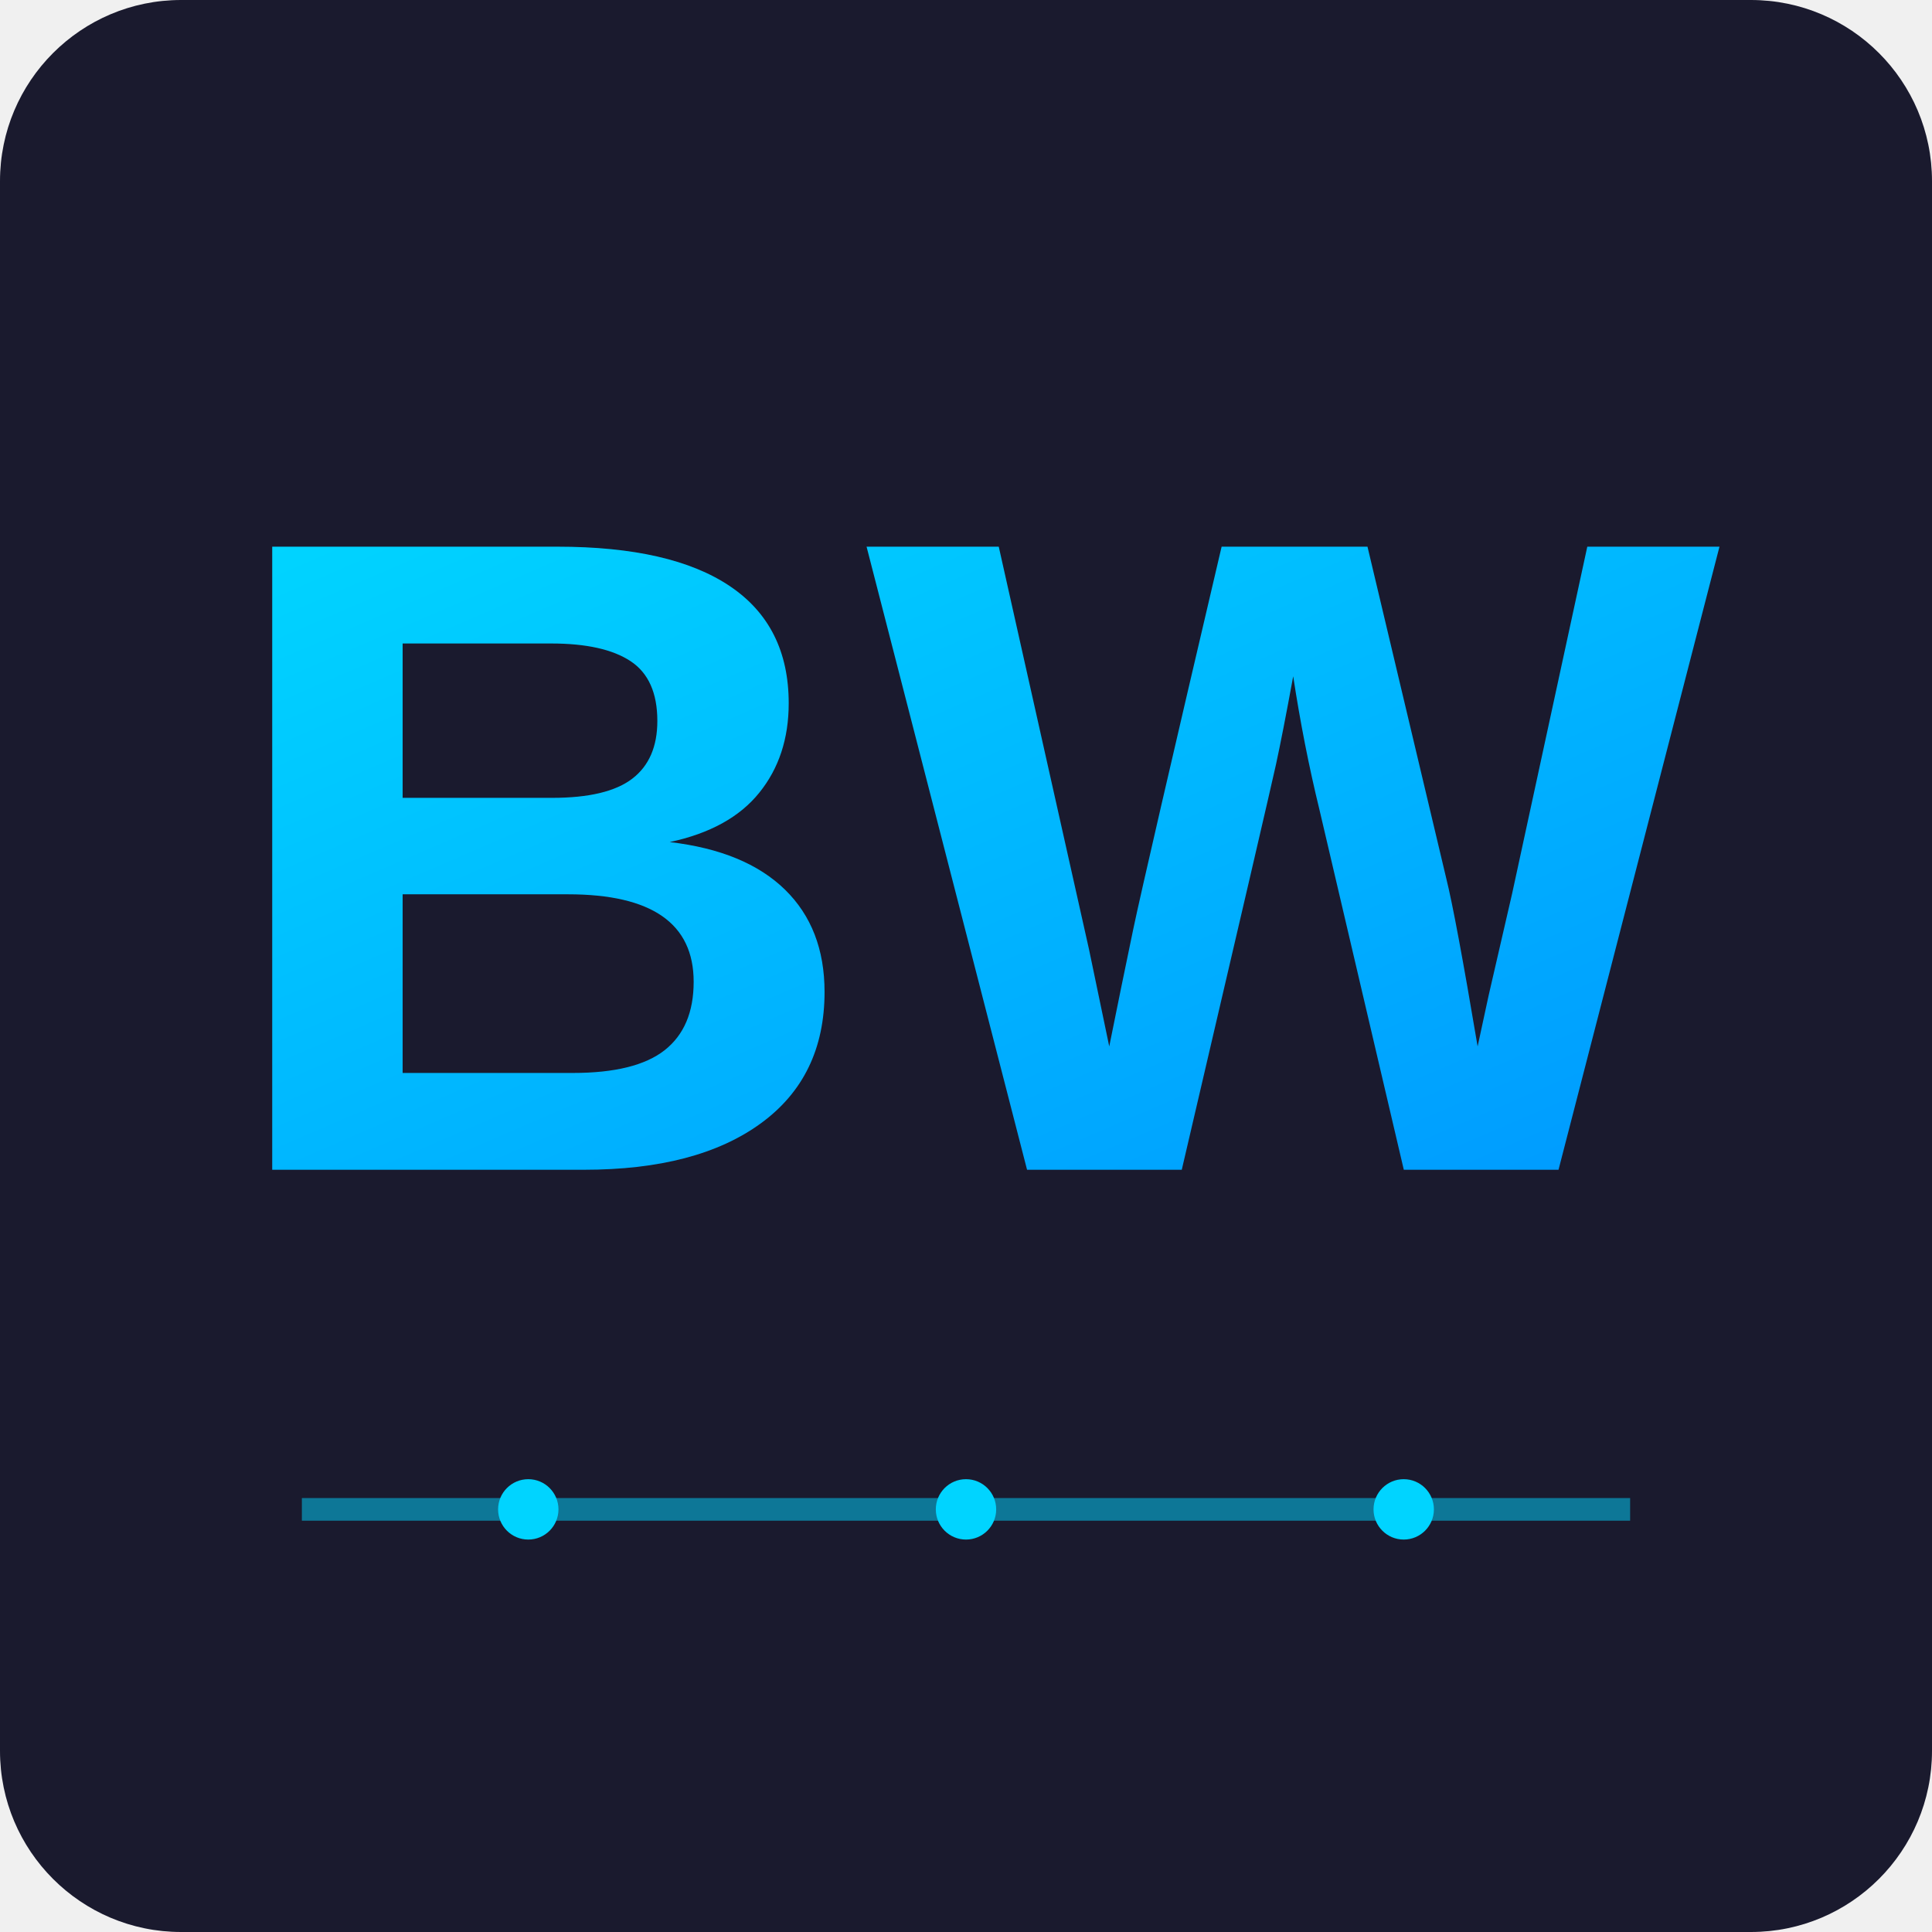
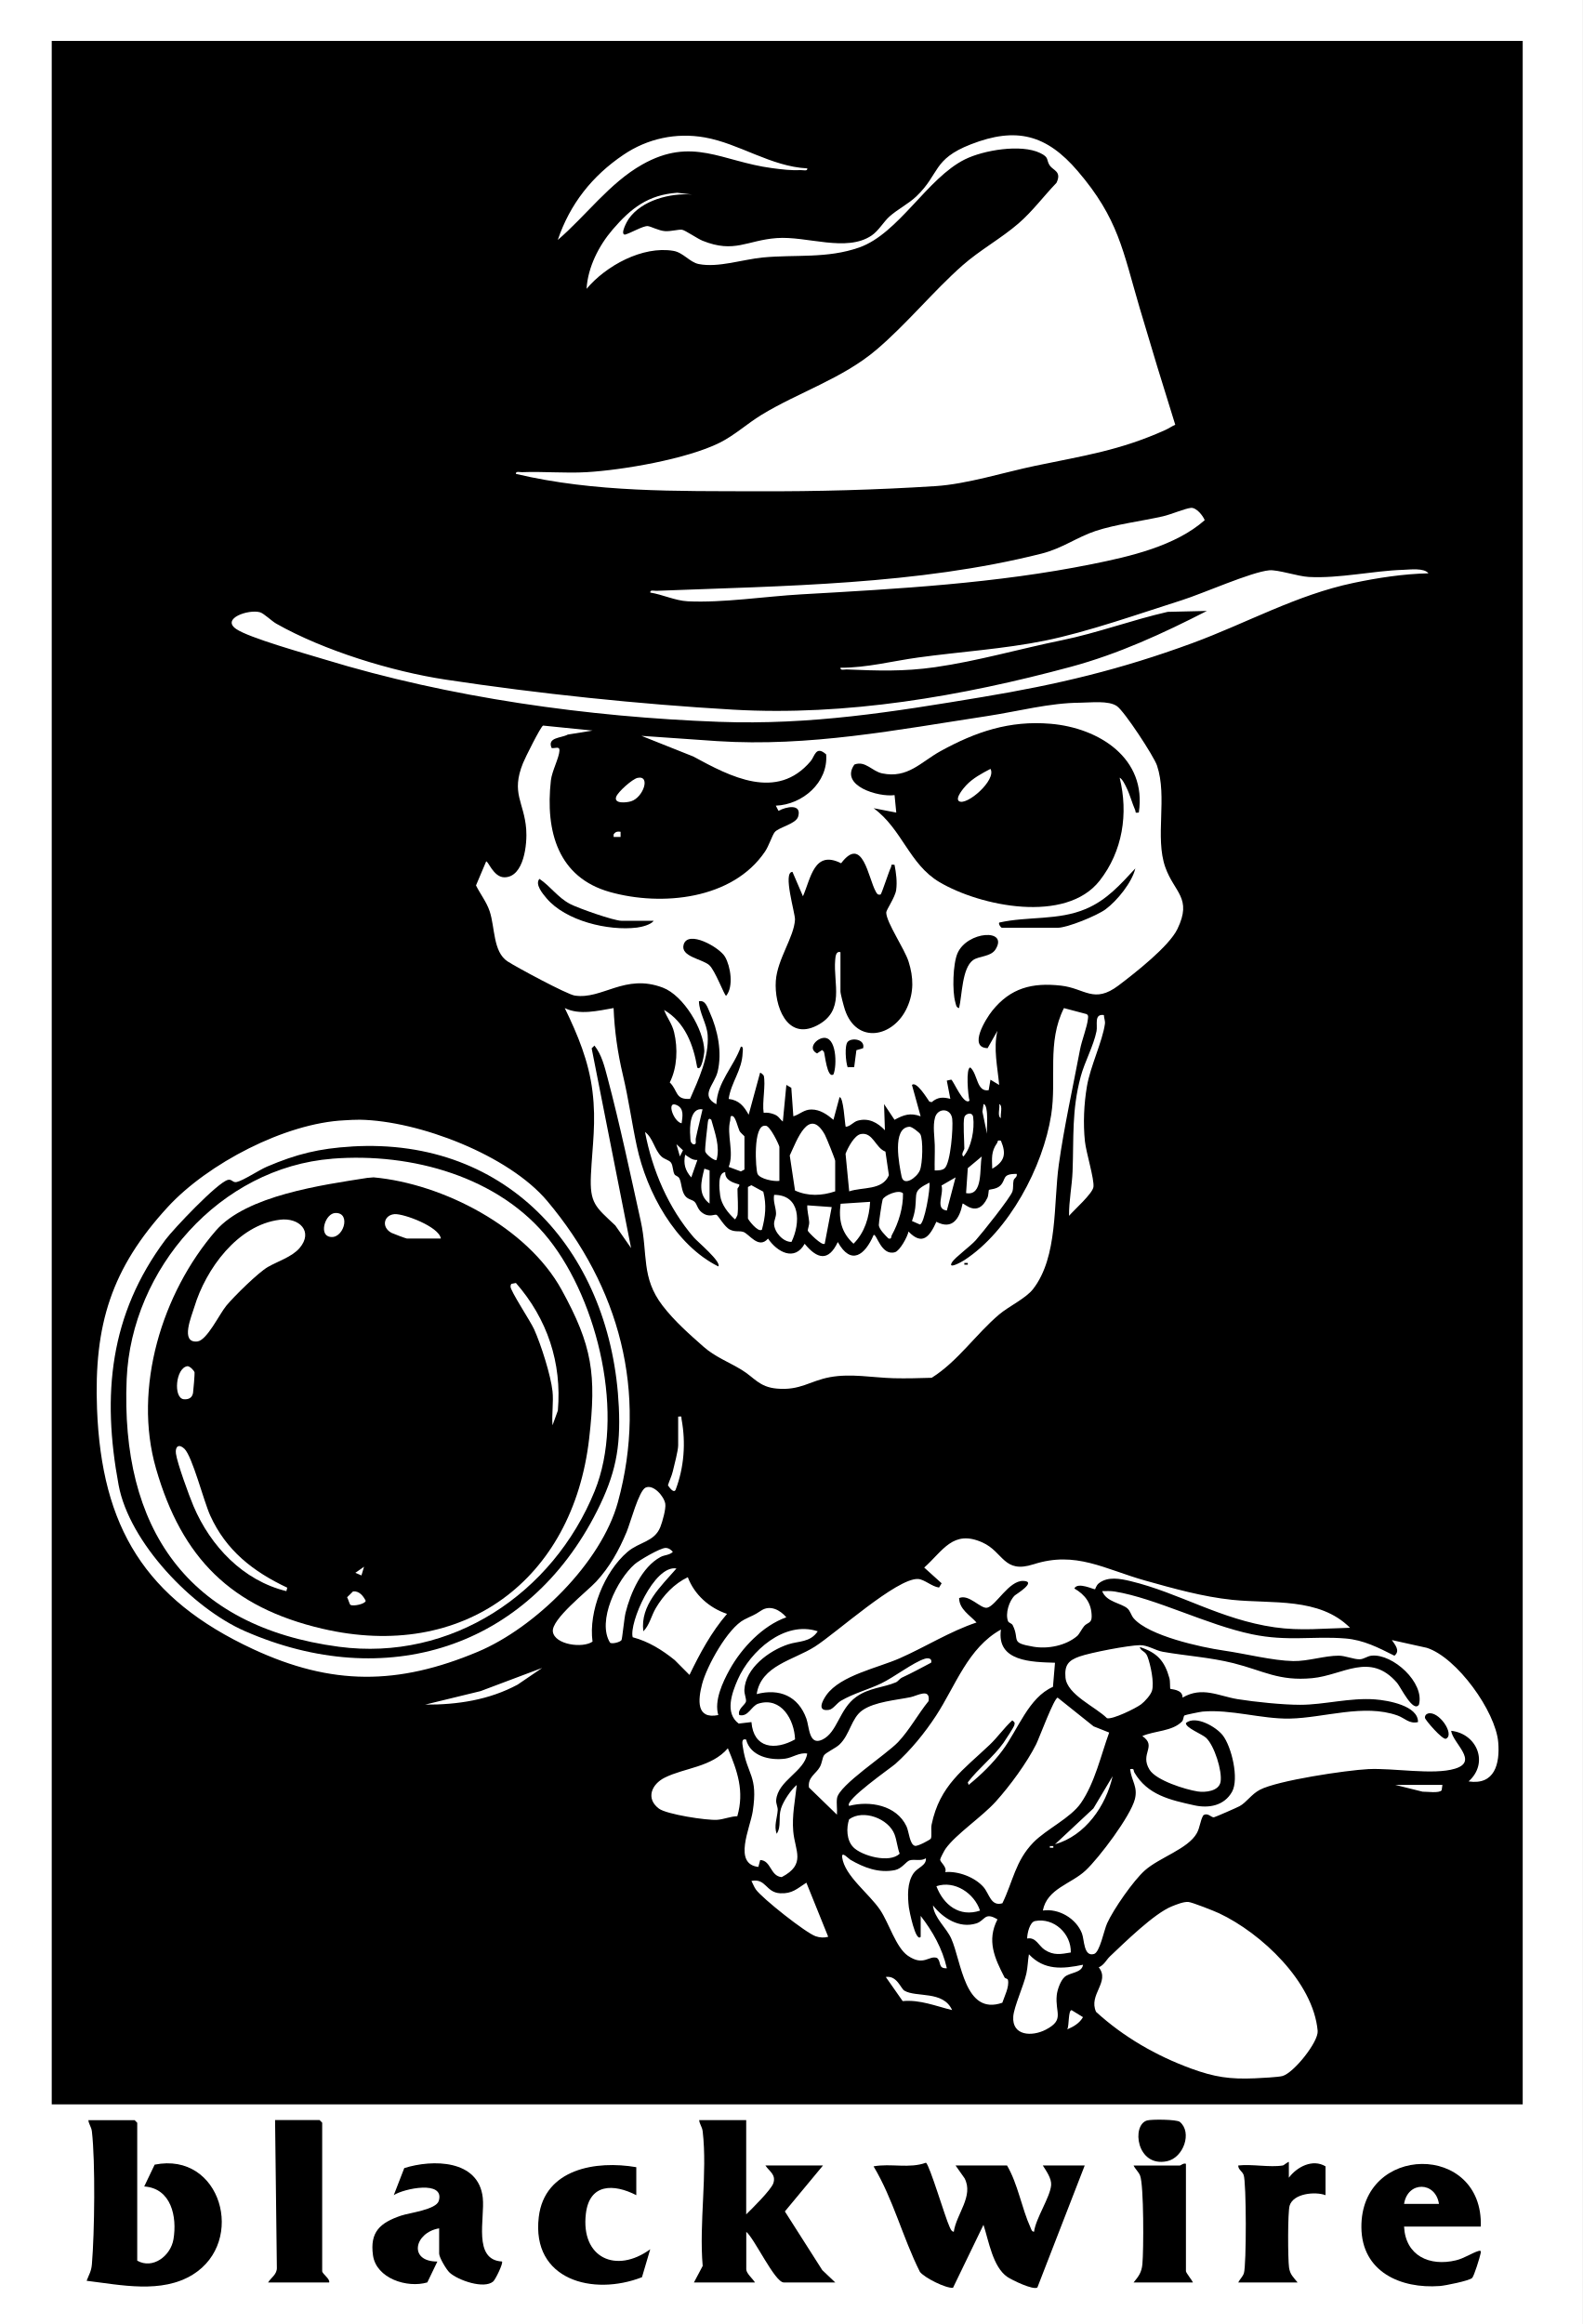
- <svg xmlns="http://www.w3.org/2000/svg" width="256" height="256" viewBox="0 0 256 256">
-   <rect width="256" height="256" rx="24" fill="#1a1a2e" />
+ <svg xmlns="http://www.w3.org/2000/svg" id="Layer_2" data-name="Layer 2" viewBox="0 0 434.96 638.76">
  <defs>
-     <linearGradient id="grad1" x1="0%" y1="0%" x2="100%" y2="100%">
-       <stop offset="0%" style="stop-color:#00d4ff;stop-opacity:1" />
-       <stop offset="100%" style="stop-color:#0099ff;stop-opacity:1" />
-     </linearGradient>
+     <style>
+       .cls-1 {
+         fill: #fff;
+       }
+     </style>
  </defs>
-   <text x="128" y="155" font-family="Arial, sans-serif" font-size="120" font-weight="bold" fill="url(#grad1)" text-anchor="middle">BW</text>
-   <line x1="40" y1="200" x2="216" y2="200" stroke="#00d4ff" stroke-width="3" opacity="0.5" />
-   <circle cx="70" cy="200" r="4" fill="#00d4ff" />
-   <circle cx="128" cy="200" r="4" fill="#00d4ff" />
-   <circle cx="186" cy="200" r="4" fill="#00d4ff" />
+   <g id="Layer_1-2" data-name="Layer 1">
+     <g>
+       <rect class="cls-1" width="434.96" height="638.76" />
+       <g>
+         <path d="M418.55,11.24v567.16H14.22V11.24h404.33ZM221.9,46.28c-10-.5-18.73-6.85-28.19-8.51-7.88-1.39-15.73.31-22.32,4.76-8.6,5.8-14.73,13.53-18.07,23.42,7.71-6.62,14.22-15.65,23.18-20.71,13.78-7.8,21.95-.86,35.65.96,2.79.37,5.22.68,8.08.56.58-.02,1.78.36,1.67-.47ZM323.04,116.73c-3.35-10.65-6.61-21.35-9.77-32.07-4.65-15.78-5.82-24.55-17.04-37.65-8.56-10-16.86-12.22-29.37-7.34-10.56,4.12-8.5,8.11-14.97,14.29-2.2,2.1-5.11,3.51-7.4,5.55-1.57,1.4-2.97,3.9-4.88,5.2-6.96,4.74-17.77.11-26.13.73-8.21.61-11.59,4.26-20.36.73-1.43-.58-4.8-2.9-5.62-3.02-.97-.15-3.07.49-4.69.38-1.77-.11-3.93-1.34-4.79-1.39-1.31-.07-4.72,1.97-6.25,2.35-1.41-.08.63-3.74,1-4.27,3.57-5.18,11.45-7.22,17.47-6.75l-4.09-.49c-8,.56-12.73,4.27-17.73,10.09-3.83,4.45-6.84,10.4-7.19,16.32,5.33-6.35,15.38-11.87,23.87-10.44,2.69.45,4.48,3.12,6.94,3.62,5.36,1.08,12.23-1.29,17.64-1.8,9.02-.86,17.66.36,26.5-2.75,10.84-3.82,18.68-19.07,29.04-24.21,5.15-2.56,15.42-4.27,20.66-1.77,2.65,1.26,1.63,1.92,2.67,3.45.92,1.36,3.38,1.62,1.84,4.77-3.51,3.65-6.6,7.84-10.44,11.16-4.74,4.1-10.6,7.31-15.36,11.5-7.99,7.05-15.49,16.27-23.75,23.26-9.33,7.91-21.35,11.63-31.55,17.86-3.91,2.39-7.37,5.61-11.52,7.67-8.95,4.44-26.47,7.48-36.54,8.07-5.81.34-11.9-.23-17.75,0-.58.02-1.78-.36-1.67.47,21.74,5.14,44.2,4.7,66.45,4.78,16.15.06,32.68-.38,48.9-1.42,8.69-.56,18.8-3.79,27.49-5.6,13.17-2.75,23.14-4.17,35.72-9.85.93-.42,1.74-1.02,2.68-1.41ZM178.74,162.87c3.39.54,6.86,2.23,10.32,2.4,9.74.46,21.31-1.35,31.17-1.91,26.78-1.52,53.59-3,79.94-8.31,10.43-2.1,22.9-4.95,30.97-12.08-.5-1.27-2.29-3.5-3.77-3.38-1.59.14-5.58,1.84-7.71,2.32-5.85,1.33-12.95,2.19-18.51,4.03-5.15,1.71-9.1,4.77-14.88,6.23-33.96,8.58-71.01,8.86-105.86,10.22-.58.02-1.78-.36-1.67.47ZM392.65,157.59c-1.18-1.55-5.04-1.04-6.97-.97-8.36.27-17.52,2.41-25.9,1.96-3.06-.16-8.53-2.05-10.9-1.83-4.94.45-18.24,6.38-23.95,8.19-11.7,3.71-25.95,8.77-37.77,11.16-11.22,2.27-23.34,3.04-34.73,4.61-7.1.97-14.15,2.85-21.41,2.82-.11.84,1.09.45,1.67.47,8.63.36,15.71.61,24.33-.62,11.68-1.67,23.25-5.04,34.81-7.4,9.82-2.01,19.24-5.55,29.13-7.81l10.78-.25c-12.01,6.16-24.31,11.83-37.41,15.36-29.96,8.08-61.71,13.57-92.83,11.77-25.83-1.49-53.45-4.38-79.04-8.26-14.82-2.25-33.45-7.98-46.51-15.37-1.32-.75-3.42-2.85-4.53-3.15-3.15-.84-10.66,1.72-6.52,4.6,3.49,2.44,19.19,6.81,24.26,8.36,34.33,10.51,72.53,15.85,108.51,17.17,25.26.92,47.67-2.71,72.36-6.82,20.69-3.44,37.95-7.55,57.65-14.79,14.93-5.49,28.65-13.27,44.35-16.57,6.7-1.41,13.8-2.5,20.63-2.64ZM209.91,295.54c.64,2.52-.47,7.49,0,10.32.98-.11,1.82.03,2.75.37,1.47.53,1.53,1.25,2.52,2.03l.97-10.07,1.36.8.56,7.83c1.78-.51,2.9-1.88,4.97-1.87,2.39,0,4.32,1.38,6.05,2.83l1.68-6.23c1.08,0,1.41,6.96,1.68,8.15,1.28-.07,2.09-1.35,3.34-1.69,2.98-.82,5.45.54,7.45,2.65l-.24-7.2,2.88,4.32c2.52-1.35,4.29-2.02,7.18-.96l-2.39-8.63c1.25-1.13,4.19,3.76,4.79,4.59l.63.15c1.7-1.43,3.08-1.43,5.13-.91l-.97-5.01,1.21-.27c.58.18,3.47,7.29,5.03,5.77-.4-1.23-1.08-9.15.24-9.1,2.06,1.82,1.69,6.81,5.03,6.23l.49-2.88,2.39,1.44c-.43-4.93-1.63-9.94-.48-14.87l-2.69,4.76c-5.41-.13-.54-8.02,1.26-10.27,5.04-6.29,10.99-7.8,18.88-6.92,6.6.73,9.03,5.12,15.87-.06,4.52-3.43,13.84-10.7,16.16-15.5,4.15-8.56-.87-10-3.33-16.98-2.91-8.24.64-19.29-2.28-27.95-.85-2.54-8.94-14.89-11.02-16.33-2.31-1.6-7.13-.96-10.09-.94-8.48.05-17.03,2.37-25.55,3.67-24.81,3.78-48.89,8.52-74.21,6.89l-20.84-1.45,14.23,5.67c10.22,5.56,22.97,12.3,32.29,1.28,1.1-1.3,1.41-4.41,4.25-1.85.61,7.73-6.54,13.83-13.84,14.09l.74,1.43c2.03-1.15,6.49-2.1,5.4,1.58-.61,2.06-5.42,2.92-6.48,4.32-.68.9-1.56,3.71-2.63,5.29-8.89,13.17-28.36,15.11-42.61,11.12s-17.81-16.61-16.25-30.66c.29-2.59,2.26-6.2,2.36-8.2.07-1.35-1.24-.55-2.15-.72-1.33-2.99,2.72-2.72,4.43-3.7l6.81-1.1-13.59-1.37c-.64.23-4.97,8.92-5.52,10.31-3.37,8.34.3,10.65.88,18.17.31,3.95-.56,13.2-5.99,13.22-3.05,0-4.54-4.72-5.03-4.34l-2.78,6.57c1.18,2.39,2.89,4.52,3.75,7.09,1.5,4.48.9,11.15,4.92,13.79,2.41,1.58,16.32,9.06,18.44,9.39,7.58,1.19,13.77-6.14,24.23-2.18,5.71,2.16,11.3,11.5,11.42,17.41.01.67-.75,5.77-1.95,4.56-1.06-6.29-3.37-12.47-9.11-15.83.8,2.14,2.2,3.8,2.75,6.12,1.06,4.43.88,9.72-1.19,13.8,2.3,2.22,1.4,4.8,5.58,4.52,2.31-5.28,5.23-11.53,4.84-17.47-.21-3.23-2.33-6.1-2.4-9.36,1.8-.39,2.35,1.69,2.96,3.03,2.22,4.89,3.45,11,2.19,16.28-.87,3.64-4.99,6.56-.36,9,.25-6.12,4.79-10.33,6.73-15.83.8-.13.51,1.16.49,1.69-.16,4.85-3.17,8.04-3.84,12.67,2.88.37,4.17,1.97,5.5,4.34l3.13-11.51c.13-.14.91.54.95.72ZM175.25,213.8c-1.39.29-5.39,3.82-5.88,5.21-.7,1.98,2.84,1.62,4.11,1.22,3.35-1.05,5.44-7.19,1.77-6.43ZM170.58,228.61c-.88-.11-1.41-.03-1.91.72v.71s1.91,0,1.91,0v-1.43ZM168.66,277.07c-4.25.73-9.38,2.03-13.42,0,3.59,7.42,6.58,14.56,7.61,22.85,1.06,8.52-.02,14.78-.42,22.98-.38,7.86,1.26,8.8,6.7,13.92l4.34,6.22-10.84-54.9.77-.76c2.01,2.54,2.78,5.8,3.6,8.88,3.33,12.53,6.31,26.61,9.12,39.34,2.01,9.1.06,15.53,6,23.26,3.27,4.26,7.33,7.82,11.26,11.29,3.17,2.8,6.91,4.19,10.45,6.34s4.83,4.74,9.7,5.17c6.42.58,9.09-2.12,14.59-3.14,5.79-1.07,11.71.13,17.51.29,3.48.09,7-.02,10.47-.12,7.15-4.49,12.22-12.07,18.56-17.42,2.67-2.25,7.32-4.4,9.32-6.99,6.88-8.89,5.55-23.41,7.06-34.2,1.42-10.18,3.89-21.37,5.83-31.6.49-2.58,1.97-6.25,2.17-8.43.05-.55.2-.95-.37-1.32l-6.22-1.65c-4.74,9.4-1.95,19.43-3.51,29.37-2.23,14.24-11.6,31.95-23.89,39.92-.79.51-4.73,2.69-3.33.51.84-1.31,4.94-4.28,6.48-5.99,1.66-1.84,9.6-11.78,10.09-13.42.31-1.04.09-2.04.32-3.03.15-.65,1.09-.92.85-1.79-4.17-.03-2.82,1.5-4.48,3.19-1.03,1.05-2.98,1.05-3.13,1.19s-.11,1.51-.44,2.2c-2.72,5.72-6.52,1.28-6.82,1.58-.79,4.03-2.75,7.35-7.21,5-1.8,4-3.81,6.71-7.66,2.68-.26,1.44-2.38,5.29-3.71,5.68-3.84,1.11-5.06-5.28-5.88-4.72-2.39,5.56-6.21,8.44-9.84,1.93-2.57,5.45-5.66,4.68-9.11.48-2.77,4.95-7.59,2.24-10.07-1.43-2.61,3.04-5.21-1.35-6.82-1.84-1.19-.36-2.19.11-3.68-.64s-3.09-3.72-3.63-4.03-2.06.92-4.11-.71c-1.17-.92-1.25-2.2-1.93-2.87s-1.82-.6-2.64-1.68c-1.01-1.33-.92-3.46-1.53-4.72-.35-.72-1.1-.73-1.35-1.14-.52-.84-.38-2.37-.97-3.23-.52-.74-1.77-.89-2.63-1.69-1.91-1.79-2.31-5.13-4.52-6.75,1.99,10.52,6.42,20.9,13.44,29.02.94,1.09,7.66,6.71,6.7,7.93-11.84-5.89-19.69-20.41-22.39-33.02-1.45-6.76-2.21-12.73-3.85-19.66-1.43-6.01-2.3-12.14-2.54-18.34ZM303.43,278.99c-2.8-.39-1.67,2.68-2.03,4.45-.82,4.04-3.25,8.4-4.34,12.45-2.5,9.32-1.88,16.71-2.24,26.07-.15,3.94-1.03,8.22-.97,12.22,1.41-1.66,6.47-6.1,6.71-7.95.27-2.09-2.03-9.53-2.34-12.5-.52-4.91-.28-10.28.55-15.16.93-5.49,4.28-12.36,4.94-17.14.12-.88-.26-1.57-.28-2.42ZM187.36,308.74c.24-1.85.77-4.11-1.43-5.04-2.86-1.21-.76,4.66,1.43,5.04ZM271.3,311.61c-.09-1.82.15-3.69,0-5.51-.05-.58-.18-2.57-.95-2.64l-.31,2.08,1.26,6.07ZM275.13,307.3c-.26-.95.62-3.41-.47-3.83.26.95-.62,3.41.47,3.83ZM193.12,304.9c-3.43-.54-3.61,4.83-3.38,7.46.07.84-.1,1.58.75,2.13,1.16.23.62-.84.77-1.61.55-2.69,1.27-5.31,1.85-7.98ZM259.67,321.09c1.65-1.56,2.36-11.2,2.07-13.58-.36-2.97-3.94-3.12-4.73-.35-.65,2.29-.12,5.35-.07,7.56.05,2.32-.08,4.66-.02,6.98.84.01,2.12,0,2.75-.61ZM265.07,307.06c-.4,1.47,0,6.64,0,8.64,0,.34-1.06,1.66-.24,2.16,2.24-2.56,3.08-7.5,2.67-10.81-.2-1.57-2.16-.98-2.43.02ZM204.63,321.45v-9.12c0-.1-1.13-.99-1.37-1.51-.44-.97-1.06-3.64-1.76-4-.92-.48-.68.77-.78,1.12-1.05,4,1.15,8.72-.42,12.79l3.34,1.24.98-.51ZM94.7,307.92c-16.32.75-37.61,11.9-48.59,23.84-15.49,16.85-20.32,32.36-19.44,55.45,1.24,32.57,13.23,52.25,42.86,66.04,21.68,10.09,39.83,9.97,61.82.74,15.69-6.59,33.94-24.43,38.5-41.14,8.27-30.29.36-59.21-19.43-82.75-10.58-12.58-35.24-22.06-51.53-22.34-1.42-.02-2.79.09-4.2.16ZM195.51,307.78c-.68-.68-.87.03-.95.71-.15,1.31-.87,7.32-.71,7.99.19.83,2.66,2.74,3.11,2.33,1.02-3.69-.47-7.47-1.44-11.03ZM229.57,327.45v-8.4c0-.39-2.46-6.5-2.86-7.21-4.4-7.81-7.7,1.68-9.63,5.75l1.45,9.63c3.59,1.63,7.39,1.46,11.05.22ZM214.23,324.57v-9.36c0-.36-2.66-6.11-3.87-5.79-3.46-.42-2.66,12.12-2.13,13.23.68,1.41,4.49,2.15,6,1.92ZM252.96,311.73c-.23-.41-2.27-2.07-2.95-2.04-4.92.21-2.83,10.53-2.19,13.67.59,2.86,4.17.33,5.02-1.67.77-1.81.95-8.47.12-9.97ZM243.38,316.52c-2.71-.95-3.42-5.42-6.73-4.83-1.82.32-3.62,3.82-4.23,5.43l1,10.33c3.7-1.26,9.11-.19,10.91-4.44l-.95-6.49ZM275.13,313.54c-1.15-.27-.78.23-1.06.63-1.69,2.37-1.41,4.23-1.33,7.05,3.41-1.97,3.92-4.04,2.39-7.68ZM186.88,317.85l.85-1.69-1.8-1.67.95,3.36ZM191.68,318.82c-1.39.11-2.29-.76-3.35-1.44-.51,2.49-.02,4.3,1.68,6.24l1.68-4.79ZM269.86,317.86l-3.84,3.21-.47,6.86c4.76.91,3.63-6.9,4.31-10.07ZM195.04,321.69l-1.43-.48c-.86,3.45-1.87,7.12,1.43,9.6v-9.12ZM202.71,333.93c.29-1.96,0-5.06,0-7.2,0-.19.67-.7.48-1.18-1.74-.48-3.98-1.2-3.84-3.38-2.14.13-1.64,4.61-1.39,6.44.35,2.54,2.2,4.83,4.04,6.52.14.06.7-1.07.72-1.2ZM260.26,332.73l2.4-9.12-3.86,2.23c.72,2.42-1.9,6.46,1.46,6.88ZM250.67,335.6l2.17.95c1.22-.01,2.94-9.85,2.63-11.5-4.57,2.31-3.4,2.69-3.89,6.9-.14,1.21-.49,2.51-.91,3.65ZM205.59,326.25v8.64c0,.26,2.7,3.9,3.83,3.12.97-3.61,1.32-6.78.39-10.47l-3.28-1.78-.95.49ZM248.21,328c-1.16-1.2-5.18.59-5.6,1.7-.18.47-1.11,6.63-1.05,7.07.15,1.19,1.8,2.79,2.65,3.63.98.23.64-.4.94-.94,1.86-3.36,3.13-7.58,3.06-11.46ZM217.56,341.34c2.52-5.2,2.55-12.93-4.77-12.93-.34,1.74.47,3.41.52,5.04.03,1.03-.54,1.98-.54,2.89.02,2.25,2.45,5.06,4.79,5ZM239.17,330.33l-8.11.53c-.59,4.41.22,7.93,3.55,10.98,3.06-3.05,4.33-7.26,4.56-11.51ZM228.61,331.77l-6.71-.48c-.06,1.55.4,3.02.52,4.56.07.86-.44,2.01-.37,2.43.05.3,3.86,4.24,4.64,3.57l1.92-10.07ZM186.41,389.35v7.92c0,1.42-1.08,5.5-1.48,7.16-.32,1.34-.94,2.5-1.33,3.81.32.48,1.52,2.27,2.09,1.28,2.35-6.15,2.86-12.95,1.65-19.44-.15-.79.31-.82-.94-.72ZM162.87,451.2c-1.13-8.28,3.23-19.22,9.63-24.67,3.28-2.79,7.37-2.71,9.01-6.82.55-1.38,1.58-4.99,1.36-6.38-.34-2.1-3.31-5.46-5.43-4.45-1.85.88-4.16,9.68-5.18,12.13-2.12,5.1-4.63,9.62-8.37,13.69-2.44,2.65-12.44,10.4-11.92,13.8.55,3.57,8.21,4.6,10.91,2.7ZM284.08,429.95c-8.25,2.67-8.21-3.38-14.04-6-8.09-3.63-10.84,2.31-16,6.9l4.79,4.32-.71,1.17c-1.95-.23-4.05-2.28-5.81-2.35-5.83-.24-22.49,14.88-28.34,18.6-5.89,3.74-14.78,5.17-15.98,13.04,6.26-1.64,11.43.55,13.66,6.73.82,2.27.67,7.52,4.35,5.8,4.21-1.97,4.66-8.43,9.36-11.77,3.55-2.52,7.4-2.52,10.88-3.99.63-.27,1.06-1.01,1.61-1.27,2.78-1.29,5.4-2.71,8.1-4.14.32-1.18-.8-1.37-1.76-1.07-3.15.98-8.43,5.07-11.97,6.77s-7.58,2.73-11.06,4.77c-1.17.69-2.17,2.33-3.29,2.5-3.37.52-1.88-2.43-.7-4.09,3.88-5.41,14.12-7.43,20.14-10.09,7.06-3.11,13.81-7.4,21.11-9.83-1.83-2.03-4.73-3.61-4.79-6.71,2.71-1.22,5.94,3.05,7.73,2.64,2.42-.55,5.93-7.47,9.89-7.36s-2.04,3.73-2.29,3.97c-1.6,1.51-2.68,5.01-1.88,7.09.21.54,1,.51,1.32,1.18,2.01,4.09-.95,4.73,5.68,5.85,3.96.67,8.88-.28,12.02-2.96.53-.46,1.28-1.96,1.88-2.68.85-1.03,2.09-.74,2.09-2.62,0-3.66-1.77-6.01-4.76-7.75.92-1.93,5.45.38,5.7.21.08-.06.3-1.06,1.02-1.63,2.47-1.96,5.92-1.27,8.73-.6,13.48,3.25,24.65,10.54,39.6,12.69,7.15,1.03,13.59.29,20.73.13-8.48-8.46-21.41-6.54-32.37-7.68-8.1-.84-16.15-3.11-23.96-5.3-11.13-3.13-19.05-8.22-30.65-4.47ZM182.89,425.46c-1.49.05-7.16,3.36-8.44,4.47-4.79,4.16-10.47,15.67-6.75,21.59.69.39,2.78-.19,3.13-.73.21-.32.75-6.03,1.12-7.52,1.36-5.46,4.48-12.57,9.62-15.33,1.15-.61,2.48-.48,3.38-1.41-.52-.61-1.23-1.1-2.07-1.08ZM185.93,431.1c-6.17-1.03-13.08,15.11-12.02,18.9,4.34,1.15,8.08,3.48,11.55,6.28l4.06,4.08c2.87-5.94,6-11.76,10.32-16.78-4.88-1.63-8.97-5.27-10.78-10.08-3.75,1.8-6.69,4.93-8.79,8.48-1.24,2.09-1.77,4.79-3.44,6.39-.89-7.21,4.85-12.34,9.11-17.27ZM382.58,450.77c.86,1.3,2.4,2.93.71,4.31-4.39-2.2-8.44-4.33-13.48-4.74-9.05-.73-15.79.9-25.7-1.16-12.36-2.58-26.43-9.89-37.67-11.74-1.16-.19-2.32-.13-3.48-.11,1.14,3.03,5.31,3.28,6.97,4.78.77.7.99,1.86,1.66,2.66,4.12,4.84,18.56,7.99,24.7,8.88s13.52,2.79,19.18,2.9c4.03.08,8.69-1.5,12.51-1.48,1.81,0,4.14,1.03,5.75.99,1.21-.03,2.05-.88,3.33-1,5.77-.56,14.59,7.41,12.97,13.47-1.58,2.36-5.05-4.87-6.02-6-7.44-8.61-14.83-2.08-23.31-1.28-9.23.87-13.42-2.05-21.66-4.12-6.43-1.61-12.98-2-19.41-3.13-2.04-.36-4.13-1.85-6.33-1.82-3.17.05-13.54,2.04-16.59,3.12s-4.14,2.37-3.84,5.78c.42,4.71,8.28,8.05,11.42,11.18,1.57.39,7.93-2.73,9.38-3.83,1.01-.76,2.64-2.57,2.98-3.73.66-2.23-.39-7.14-1.23-9.37-.62-1.65-1.76-1.34-2.15-2.65,4.79,1.56,6.85,3.79,8.18,8.61.22.78.13,2.78.23,2.89.16.16,3.45.1,3.37,2.41,5.42-3.15,9.84-.44,15.14.43,4.69.76,12.52,1.56,17.2,1.55,6.63,0,13.63-2.01,20.62-1.48,3.55.27,11.86,1.74,11.76,6.23-2.42.58-3.62-1.1-5.63-1.81-9.27-3.3-20.21.67-29.63.85-7.74.15-16.23-2.62-23.98-1.92-.64.06-4.74.9-4.94,1.05-.33.25-.26,1.23-.71,1.69-2.7,2.72-7.46,2.49-10.89,3.98,4.16,2.86-.81,4.77,2,9.27,1.84,2.94,9.82,5.43,13.22,5.96,2.1.33,5.85-.08,6.29-2.64.51-2.95-1.7-9.99-4-12.12-1.11-1.02-5.76-2.8-5.51-4.07,2.72-2.19,8.3,1.11,10.07,3.35,2.5,3.16,4.56,12.04,2.6,15.56-2.17,3.87-6.43,4.6-10.37,3.73-6.75-1.49-12.83-2.85-16.46-8.99-.36-.62.09-1.21-1.19-.95.38,3.26,2.19,4.85,1.3,8.27-1.22,4.7-9.84,16.12-13.53,19.57-4.01,3.76-10.58,4.97-11.76,11.02,4.38-.65,9.17,2.18,10.75,6.29.68,1.76.44,6.48,3.31,5.65,1.61-.47,2.73-6.49,3.6-8.42,1.75-3.87,7.24-11.77,10.39-14.56,4.02-3.56,11.84-5.9,14.26-10.2.91-1.63.89-3.36,1.79-4.93,1.26-.86,2.18.65,2.93.54.38-.06,6.4-2.7,7.03-3.05,1.91-1.03,3.22-3.25,5.57-4.5,4.83-2.56,23.8-5.39,29.8-5.69,6.92-.35,17.91,1.7,23.86-.12,6.59-2.01-.56-6.93-1.06-10.41,7.06.76,10.49,8.82,4.79,13.91,7.2,1.08,8.65-4.86,8.15-10.78-.72-8.46-11.35-23.29-19.63-25.94l-9.61-2.13ZM216.14,444.52c-1.69-2-4.46-3.49-6.91-1.85-2.22,1.49-2.43,1.32-4.68,2.49-4.53,2.35-10.3,12.84-11.56,17.7-1.13,4.35-1.68,9.77,4.45,8.53-1.18-3.91,1.18-9,3.11-12.48,3.28-5.94,9.14-12.14,15.6-14.39ZM224.78,448.37c-9.17-3.04-18.58,5.5-21.99,13.26-1.61,3.66-3.63,9.21.26,12.1l3.5-.41c.58,7.26,6.48,7.84,11.99,4.76-.19-5.4-3.8-11.79-10.09-9.83-1.95.61-2.73,3.74-5.25,3.14-.55-1.61,1.64-2.82,1.84-3.69.17-.74-.49-2.1-.43-3.25.29-6,6.81-10.76,12.02-12.49,2.93-.97,6.05-.47,8.15-3.6ZM290.01,457.01c-6.33-.2-16.14-.25-14.88-9.12-9.07,5.02-12.47,15.45-17.83,23.66-3.1,4.75-6.96,9.49-11.19,13.27-1.18,1.05-14.2,10.08-12.7,11.53,5.66-1.48,12.99-.2,15.75,5.6.7,1.48.87,5.02,2.33,5.38.72.23,4.21-1.69,4.36-1.96.35-.61-.01-2.72.22-3.86,2.23-10.82,8.75-15.08,15.96-21.94,2.23-2.12,3.95-4.65,6.22-6.72.7.56.76.6.52,1.46-.12.42-2.49,4.09-2.95,4.73-2.83,3.95-6.85,6.97-9.8,10.84l.23.71c3.42-2.78,6.63-5.9,9.27-9.44,4.34-5.8,7.19-14.57,13.91-17.51l.56-6.64ZM148.99,458.45l-16.9,6.36-15.23,3.71c8.86.05,17.57-1.27,25.43-5.5l6.7-4.56ZM230.05,498.75c.13-1.46-.19-3.1.03-4.53.57-3.58,13.46-11.92,16.76-15.38,3.11-3.26,5.54-7.78,8.4-11.29.55-3.71-3.14-1.45-4.94-1.08-4.04.83-9.81,1.25-13.21,3.58-3.11,2.14-3.4,6.65-6.37,9.47-1.01.96-3.75,2.19-4.24,2.96-.46.71-.52,2.11-1.13,3.19-1.05,1.88-3.37,2.81-2.99,5.63l7.68,7.46ZM304.88,476.2l-4.29-1.71-9.86-7.88c-.97.01-5.1,11.17-5.91,12.79-2.57,5.13-7.25,11.49-11.1,15.76s-11.03,9.01-13.84,13.02c-.3.42-1.42,2.55-1.45,2.89-.07.79,1.96,2,1.39,3.49,3.56-.35,8.18,1.42,10.52,4.11,1.63,1.88,2.01,5.39,5.19,4.45,2.93-6.02,3.56-11.61,8.49-16.69,3.58-3.68,10.24-6.71,13.11-10.88,3.82-5.56,5.48-13.09,7.75-19.35ZM205.11,478.12c-1.42-.39-1.05,1.18-.91,2.11,1.15,7.7,4.24,7.72,2.7,17.66-.71,4.58-5.47,14.43,1.55,15.24l.51-1.9c3.04.14,2.74,4.44,5.91,4.7,6.8-3.56,3.63-7.21,3.17-12.6-.37-4.33.51-8.48.97-12.73-1.63,1.35-3.69,4.45-4.33,6.46-.81,2.59.18,4.89-1.19,6.97-.81-2.14.14-4.37.28-6.47.06-.91-.5-1.8-.42-2.77.43-5.43,7.81-7.85,8.53-12.82-2.16-.37-4.04,1.13-6.03,1.4-4.19.57-9.61-.66-10.76-5.23ZM202.67,499.19c1.97-6.89.05-12.33-2.6-18.66-4.51,5.22-11.88,5.33-17.35,8.06-3.65,1.82-5.26,5.75-1.62,8.5,2.1,1.59,13.21,3.31,16.08,3.09,1.82-.14,3.63-.94,5.48-.99ZM290.01,506.9c8.32-2.36,14.01-10.57,15.82-18.71l-5.28,8.86-10.54,9.84ZM396.49,490.59h-12.95l7.49,1.86c1.17-.03,4.6.49,5.24-.39l.21-1.47ZM234.53,507.7c2.31,2.38,10.03,4.53,12.76,1.78-.63-1.67-.78-3.6-1.39-5.25-1.61-4.36-8.62-7.04-12.5-4.18-.81,2.38-.71,5.76,1.13,7.64ZM289.53,507.39h-.95v.47h.95v-.47ZM254.51,510.75c-1.39.89-3.09.18-4.46.57-.96.28-2.12,2.28-4.04,2.68-4.42.9-8.55-.67-12.28-2.85-.5-.29-2.48-2.51-2.24-.65.67,5.09,7.45,9.98,10.46,14.49,2.42,3.62,4.32,10.28,7.6,12.55,4.37,3.01,5.79-.19,8.01.61,1.28,1.03.16,2.97,2.7,2.83-1.22-5.43-3.89-10.12-7.19-14.39v5.76c-1.41,1.6-3.16-7.37-3.24-8.04-.36-3.05-.53-6.9,1.31-9.48,1.12-1.57,3.56-2.09,3.36-4.08ZM227.65,532.33l-6-14.87c-2.54,1.63-3.88,3.09-7.2,2.91-3.98-.21-3.87-4.19-7.9-3.39.41.77.72,1.65,1.23,2.37,1.76,2.45,13.71,11.91,16.43,12.84,1.12.38,2.31.47,3.45.14ZM269.38,525.14c-1.56-4.77-6.98-8.4-11.99-6.71,1.95,5.13,6.31,8.59,11.99,6.71ZM305.04,537.78c-.9.84-1.53,2.31-3.02,2.95,3.2,4-2.92,7.49-.74,12.24,7.54,6.89,16.55,12.08,26.15,15.59,6.41,2.34,10.63,2.97,17.52,2.67,1.61-.07,6.38-.31,7.54-.62,3.09-.81,9.97-9.41,9.7-12.42-1.2-13.43-15.49-26.86-27.1-32.32-1.29-.61-7.4-3.03-8.45-3.11-1.34-.09-3.22.69-4.49,1.19-4.93,1.96-13.11,10.06-17.12,13.83ZM274.18,527.55c-3.6-2.17-3.38.34-5.83,1.11-4.66,1.46-9.16-1.45-11.91-4.96.35,3.49,3.65,6.06,5.03,9.12,2.82,6.23,3.65,21.27,14.04,17.64.6-1.8,1.96-4.39,1.55-6.27-.09-.39-.78-.38-.94-.69-2.73-5.3-4.95-10.12-1.94-15.95ZM294.33,536.65c.16-5.16-4.65-9.67-9.84-8.64-1.43.28-2.15,3.36-2.15,4.8,2.4-.47,3.19,2.04,4.82,3.1,2.48,1.62,4.44,1.2,7.17.74ZM297.68,540.02c-5.56,1.16-10.65,1.61-14.86-2.88-.3,1.73-.32,3.59-.7,5.3-.72,3.29-3.41,9.12-3.6,11.79-.4,5.4,5.2,5.58,8.94,3.63,5.26-2.74,2.52-4.6,3.01-9.46.15-1.5,1.03-4.02,2.17-5.03,1.43-1.28,4.74-1.06,5.05-3.34ZM261.71,552.49c-2.41-5.45-9.86-3.41-13.12-5.35-1.03-.61-2.02-4.22-5.11-3.76l4.64,6.63c4.81-.44,9.06,1.37,13.59,2.47ZM297.68,554.42l-3.12-1.92c-.97-.01-.65,4.25-1.19,5.27,1.7-.72,3.37-1.68,4.31-3.35Z" />
+         <path d="M298.16,595.19l-13.01,33.53c-1.15.81-7.03-2.06-8.26-2.9-4-2.74-5.1-9.87-6.56-14.32l-8.38,17.32c-2.04.14-7.84-2.77-9.09-4.39-4.74-9.43-7.31-19.94-12.74-29,4.75-.88,9.85.68,14.4-1,1,.61,5.31,15.14,6.46,17.55.27.56.48,1.32,1.19,1.44.68-4.88,5.54-9.82,2.96-14.72l-2.48-3.52h14.15c3,5.1,4.02,11.71,6.45,17.06.22.47.32,1.12.98,1.17.47-3.72,4.43-9.47,4.7-12.83.15-1.82-1.37-3.94-2.3-5.4h11.51Z" />
+         <path d="M37.72,621.35c4.27,2.45,9.19-1.3,9.96-5.87,1.04-6.19-.59-14.01-8.04-14.52l2.87-6c18.27-3.66,25.18,21.07,10.52,30.2-8.59,5.34-19.76,2.87-29.22,1.72.65-1.73,1.28-2.54,1.45-4.54.73-8.54.97-28.2,0-36.5-.16-1.32-.84-1.91-.97-3.11h12.71l.72.72v37.91Z" />
+         <path d="M205.11,582.72v25.91c1.61-1.58,6.91-6.79,7.48-8.62.73-2.35-1.1-3.16-2.2-4.82h15.83l-10.48,12.63,10.28,16.13,3.57,3.39h-14.15c-2.46,0-8.06-12.09-10.31-13.91v10.32c0,1.1,1.87,2.67,2.4,3.6h-16.79l2.41-4.55c-1.03-11.66,1.34-25.59,0-36.97-.16-1.32-.84-1.91-.97-3.11h12.95Z" />
+         <path d="M120.7,612.47c-6.81,1.15-8.54,9.14-.48,9.12l-2.76,5.74c-5.54,1.64-14.06-1.09-14.94-7.47s1.91-8.92,7.74-10.89c2.32-.78,9.63-1.64,10.35-4.05,1.72-5.79-9.65-3.37-12.37-1.58l2.88-7.43c7.78-2.46,20.45-2.37,21.58,8.15.62,5.71-2.79,17.07,5.28,17.52.42.41-1.79,4.97-2.42,5.5-2.55,2.16-9.63-.34-11.94-2.41-.92-.82-2.91-4.22-2.91-5.25v-6.96Z" />
+         <path d="M407.04,611.99h-21.1c.4,8.05,7.06,11.02,14.29,9.26,2.24-.54,4.29-1.97,6.1-2.54.71-.22.78,0,.65.65-.2,1.03-1.82,6.33-2.35,6.77-.93.78-7.33,2.07-8.85,2.19-10.86.81-21.45-3.95-21.57-16.09-.22-23.02,33.58-23.46,32.82-.24ZM395.53,605.75c-.95-6.23-8.6-6.31-9.59,0h9.59Z" />
+         <path d="M90.48,627.34h-16.79c.84-1.36,2.48-2.22,2.41-4.07l-.49-40.56h12.23l.72.72v40.79c0,.77,2.22,2.12,1.92,3.12Z" />
+         <path d="M174.9,595.67v7.68c-6.24-3.2-12.87-3.23-13.86,5.09-1.44,12.18,8.33,16.59,17.69,9.78l-2.27,7.68c-13.46,5.25-30.41.77-28.37-16.51,1.57-13.32,15.79-15.64,26.81-13.73Z" />
+         <path d="M352.6,595.19c.35-.06,1.53-1.15,1.67-.96v4.32c2.25-3.02,6.57-5.25,10.08-3.12v7.92c-2.85-1.06-8.81-.49-9.86,2.85-.56,1.77-.49,14.74-.17,17.02.28,1.99,1.21,2.67,2.35,4.12h-16.31c.42-.88,1.24-1.58,1.55-2.53.72-2.18.7-25.06-.07-27.02-.42-1.08-1.51-1.46-1.48-2.6,3.71-.44,8.69.59,12.23,0Z" />
+         <path d="M325.98,594.72v29.51c0,.47,1.67,2.44,1.92,3.12h-16.31c1.39-1.69,2.2-2.75,2.42-5.01.36-3.71.42-21.74-.63-24.37-.41-1.03-1.32-1.78-1.79-2.76h12.71c.24,0,1.01-.76,1.68-.48Z" />
+         <path d="M315.29,582.82c1.22-.36,8.17-.31,9.01.39,3.47,2.85,1.03,9.89-3.57,10.82-8.33,1.69-9.77-9.94-5.44-11.21Z" />
+         <path d="M313.03,223.33c-1.22.19-.75-.1-1-.67-.85-1.92-1.45-4.29-2.41-6.22-.38-.78-1.09-2.31-1.86-2.69,2.44,9.86.83,20.24-5.51,28.32-9.31,11.86-32.75,7.05-44.04.37-8.28-4.9-10.27-14.6-18.08-20.3l6.23,1.2-.47-4.8c-4.4.62-15.18-2.56-11.04-8.4,2.98-1.17,4.86,1.86,7.65,2.43,7.05,1.45,10.6-3.12,16.01-6.11,9.68-5.33,18.97-8.48,30.24-7.53,13.35,1.12,26.54,9.5,24.28,24.41ZM272.26,211.33c-2.36,1.22-4.9,2.59-6.72,4.55-.58.62-3.14,3.57-1.91,4.34,2.1,1.31,10.33-5.81,8.63-8.88Z" />
+         <path d="M231.01,261.71c-1.26-.37-1.36,1.26-1.44,2.15-.56,6.54,2.84,13.99-5.02,18.01-8.34,4.27-11.77-5.61-11.3-12.27.42-5.99,5.02-12.02,5.27-16.84.09-1.71-3.46-13.12-.69-13.12l2.88,6.7c2.19-5,3.08-12.82,10.49-9.07,5.97-7.87,7.44,4.07,9.52,7.77.35.63.51.98,1.33.82.32-.24,2.29-6.4,2.84-7.47.26-.5-.25-.91,1-.68.42,2.22.76,4.65.44,6.92-.28,2.01-2.75,5.47-2.73,6.19.06,2.78,5.04,9.96,6.15,13.5,1.36,4.32,1.49,8.39-.41,12.59-3.72,8.25-13.89,10.22-17.1.6-.3-.9-1.22-4.33-1.22-5.02v-10.8Z" />
+         <path d="M275.38,255c-.37-.11-.97-1.07-.72-1.43,7.96-1.79,16.18-.5,23.83-3.76,5.76-2.45,9.45-6.68,13.58-11.12-.9,3.84-5.02,8.9-8.18,11.24-2.31,1.71-10.46,5.07-13.16,5.07h-15.35Z" />
+         <path d="M263.62,277.07c-.83-.14-.84-.96-1.03-1.6-.87-3.02-.67-10.54.6-13.46,2.67-6.12,14.11-6.87,10.45-1.06-1.29,2.05-4.58,1.79-6.17,2.94-3.08,2.22-3,9.81-3.85,13.19Z" />
+         <path d="M179.69,253.08c-.79,1.1-3.32,1.71-4.61,1.87-7.89.96-19.61-1.81-24.89-8.1-1.04-1.24-3.22-3.83-1.91-5.29,3.13,2.12,4.99,5.1,8.44,6.91,2.18,1.14,12.01,4.61,14.1,4.61h8.87Z" />
+         <path d="M194.89,265.22c-1.97-1.67-7.89-2.3-6.98-5.57,1.16-4.17,9.85.7,11.38,3.33s2.41,8.2.31,10.72c-.49,0-3.01-7.04-4.7-8.48Z" />
+         <path d="M229.09,295.3c-1.76,1.3-2.37-5.82-2.63-6.24l-.49-.46-1.38.93c-2.54-1.25-.46-3.83,1.5-4.22,3.91-.79,4.02,7.59,3,10Z" />
+         <path d="M237.25,288.1l-1.85.55-.61,4.66-1.8.02c-.52-1.41-.91-6.06.06-7.03,1.17-1.17,4.82-.64,4.2,1.8Z" />
+         <rect x="265.07" y="347.13" width=".95" height=".47" />
+         <path d="M392.48,470.98c2.93-.94,7.53,5.76,4.97,6.92-.91.41-5.77-5.2-5.78-5.78s.28-.97.81-1.14Z" />
+         <path d="M96.62,315.12c43.65-2.64,71.53,29.85,73.48,71.6.53,11.33-.94,18.54-5.98,28.56-19.08,37.89-58.19,49.95-96.83,33.03-14.42-6.31-31.75-24.36-34.69-40.15-4.62-24.79-2.48-46.85,12.88-67.42,2.17-2.91,14.38-15.83,17.19-16.45,1.11-.25,1.29.85,2.4.59,1.86-.43,6.09-3.27,8.31-4.22,8.13-3.47,14.33-5,23.25-5.53ZM91.34,318.48c-30.88,2.43-55.22,30.29-56.52,60.53-1.76,40.97,16.69,68.09,58.35,73.61,30.85,4.09,58.82-14.56,70.29-42.8,8.38-20.62,1.01-52.02-12.57-69.17s-37.63-23.91-59.56-22.18Z" />
+         <path d="M100.94,323.75l1.75-.15c19.13,1.75,42.23,13.74,51.67,30.88,8.49,15.43,9.6,23.3,7.59,40.86-4.46,38.99-34.66,61.37-73.38,52.31-25.05-5.86-38.59-19.36-45.69-44.02-6.37-22.14,1.62-48.24,16.44-65.37,8.41-9.72,29.43-12.59,41.62-14.51ZM92.15,333.4c-2.65.12-4.42,5.56-1.83,6.45,3.94,1.36,6.48-6.66,1.83-6.45ZM121.18,340.41c-.51-3.28-10.22-6.86-12.69-6.7-2.96.2-3.8,3.57-.87,5.15.4.21,3.98,1.55,4.2,1.55h9.35ZM76.94,335.25c-11.64,1.41-20.39,13.61-23.52,23.98-.76,2.53-3.97,9.95.8,9.48,2.66-.26,6.06-7.5,7.98-9.82,2.07-2.52,8.77-9.12,11.42-10.65s6.67-2.79,8.72-5.2c3.89-4.58-.1-8.44-5.39-7.8ZM151.87,382.39c.32,2.94-.24,6.36,0,9.36l1.47-4.05c1.14-13.14-2.92-25.23-11.53-35.07l-1.22.24c-.21.2-.24.45-.26.73-.09,1.14,5.48,9.52,6.49,11.77,1.88,4.2,4.56,12.55,5.05,17.02ZM51.48,375.51c-3.2.51-3.88,8.62-1.03,9.07,1.32.14,2.36-.33,2.61-1.72.1-.55.49-5.36.42-5.64-.15-.58-1.33-1.77-2-1.72ZM78.96,436.38c-9.41-4.44-16.8-10.2-21.18-19.84-1.78-3.92-4.9-16.22-7.09-18.34-1.48-1.43-2.6-.7-2.33,1.33.36,2.65,3.63,11.6,4.82,14.41,4.68,11.03,13.64,20.49,25.54,23.39l.24-.96ZM100.07,430.62l-2.39,1.67,1.67.72.72-2.39ZM96.31,441.09c.79.5,4.15-.25,4.21-1.11-.66-1.32-1.77-2.74-3.47-2.58l-1.64,1.61c.27.43.69,1.96.9,2.08Z" />
+       </g>
+     </g>
+   </g>
</svg>
